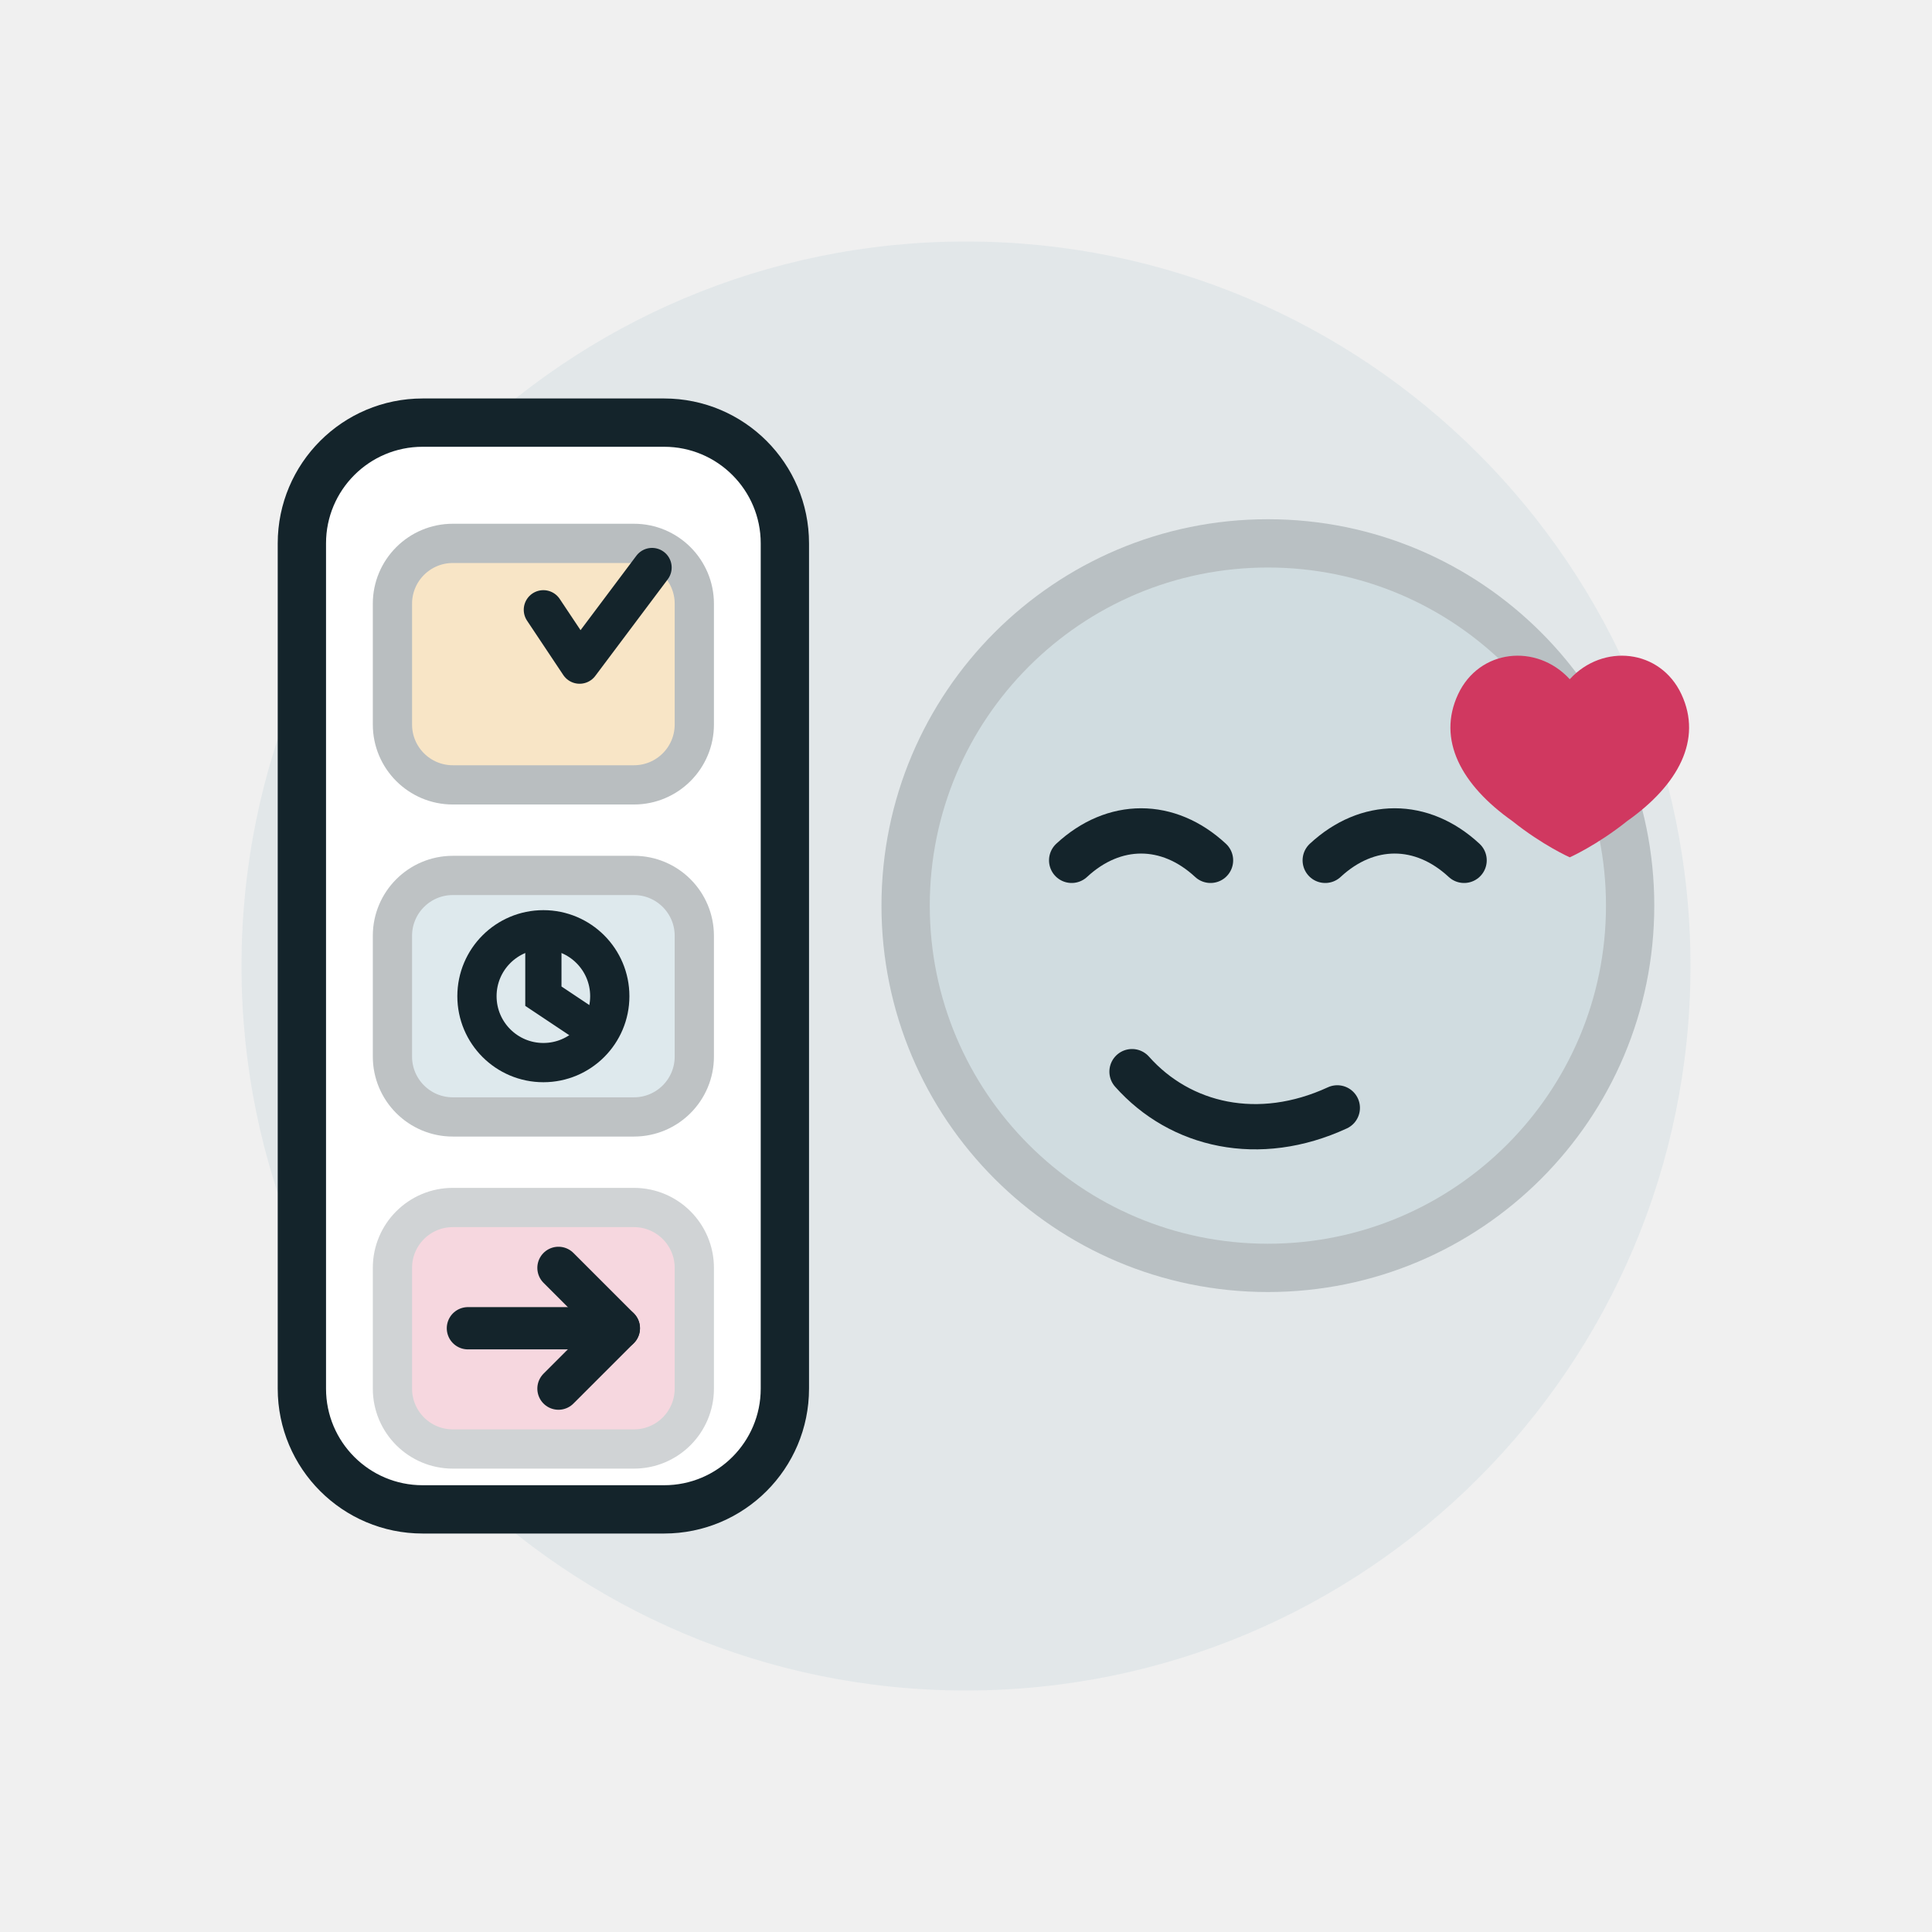
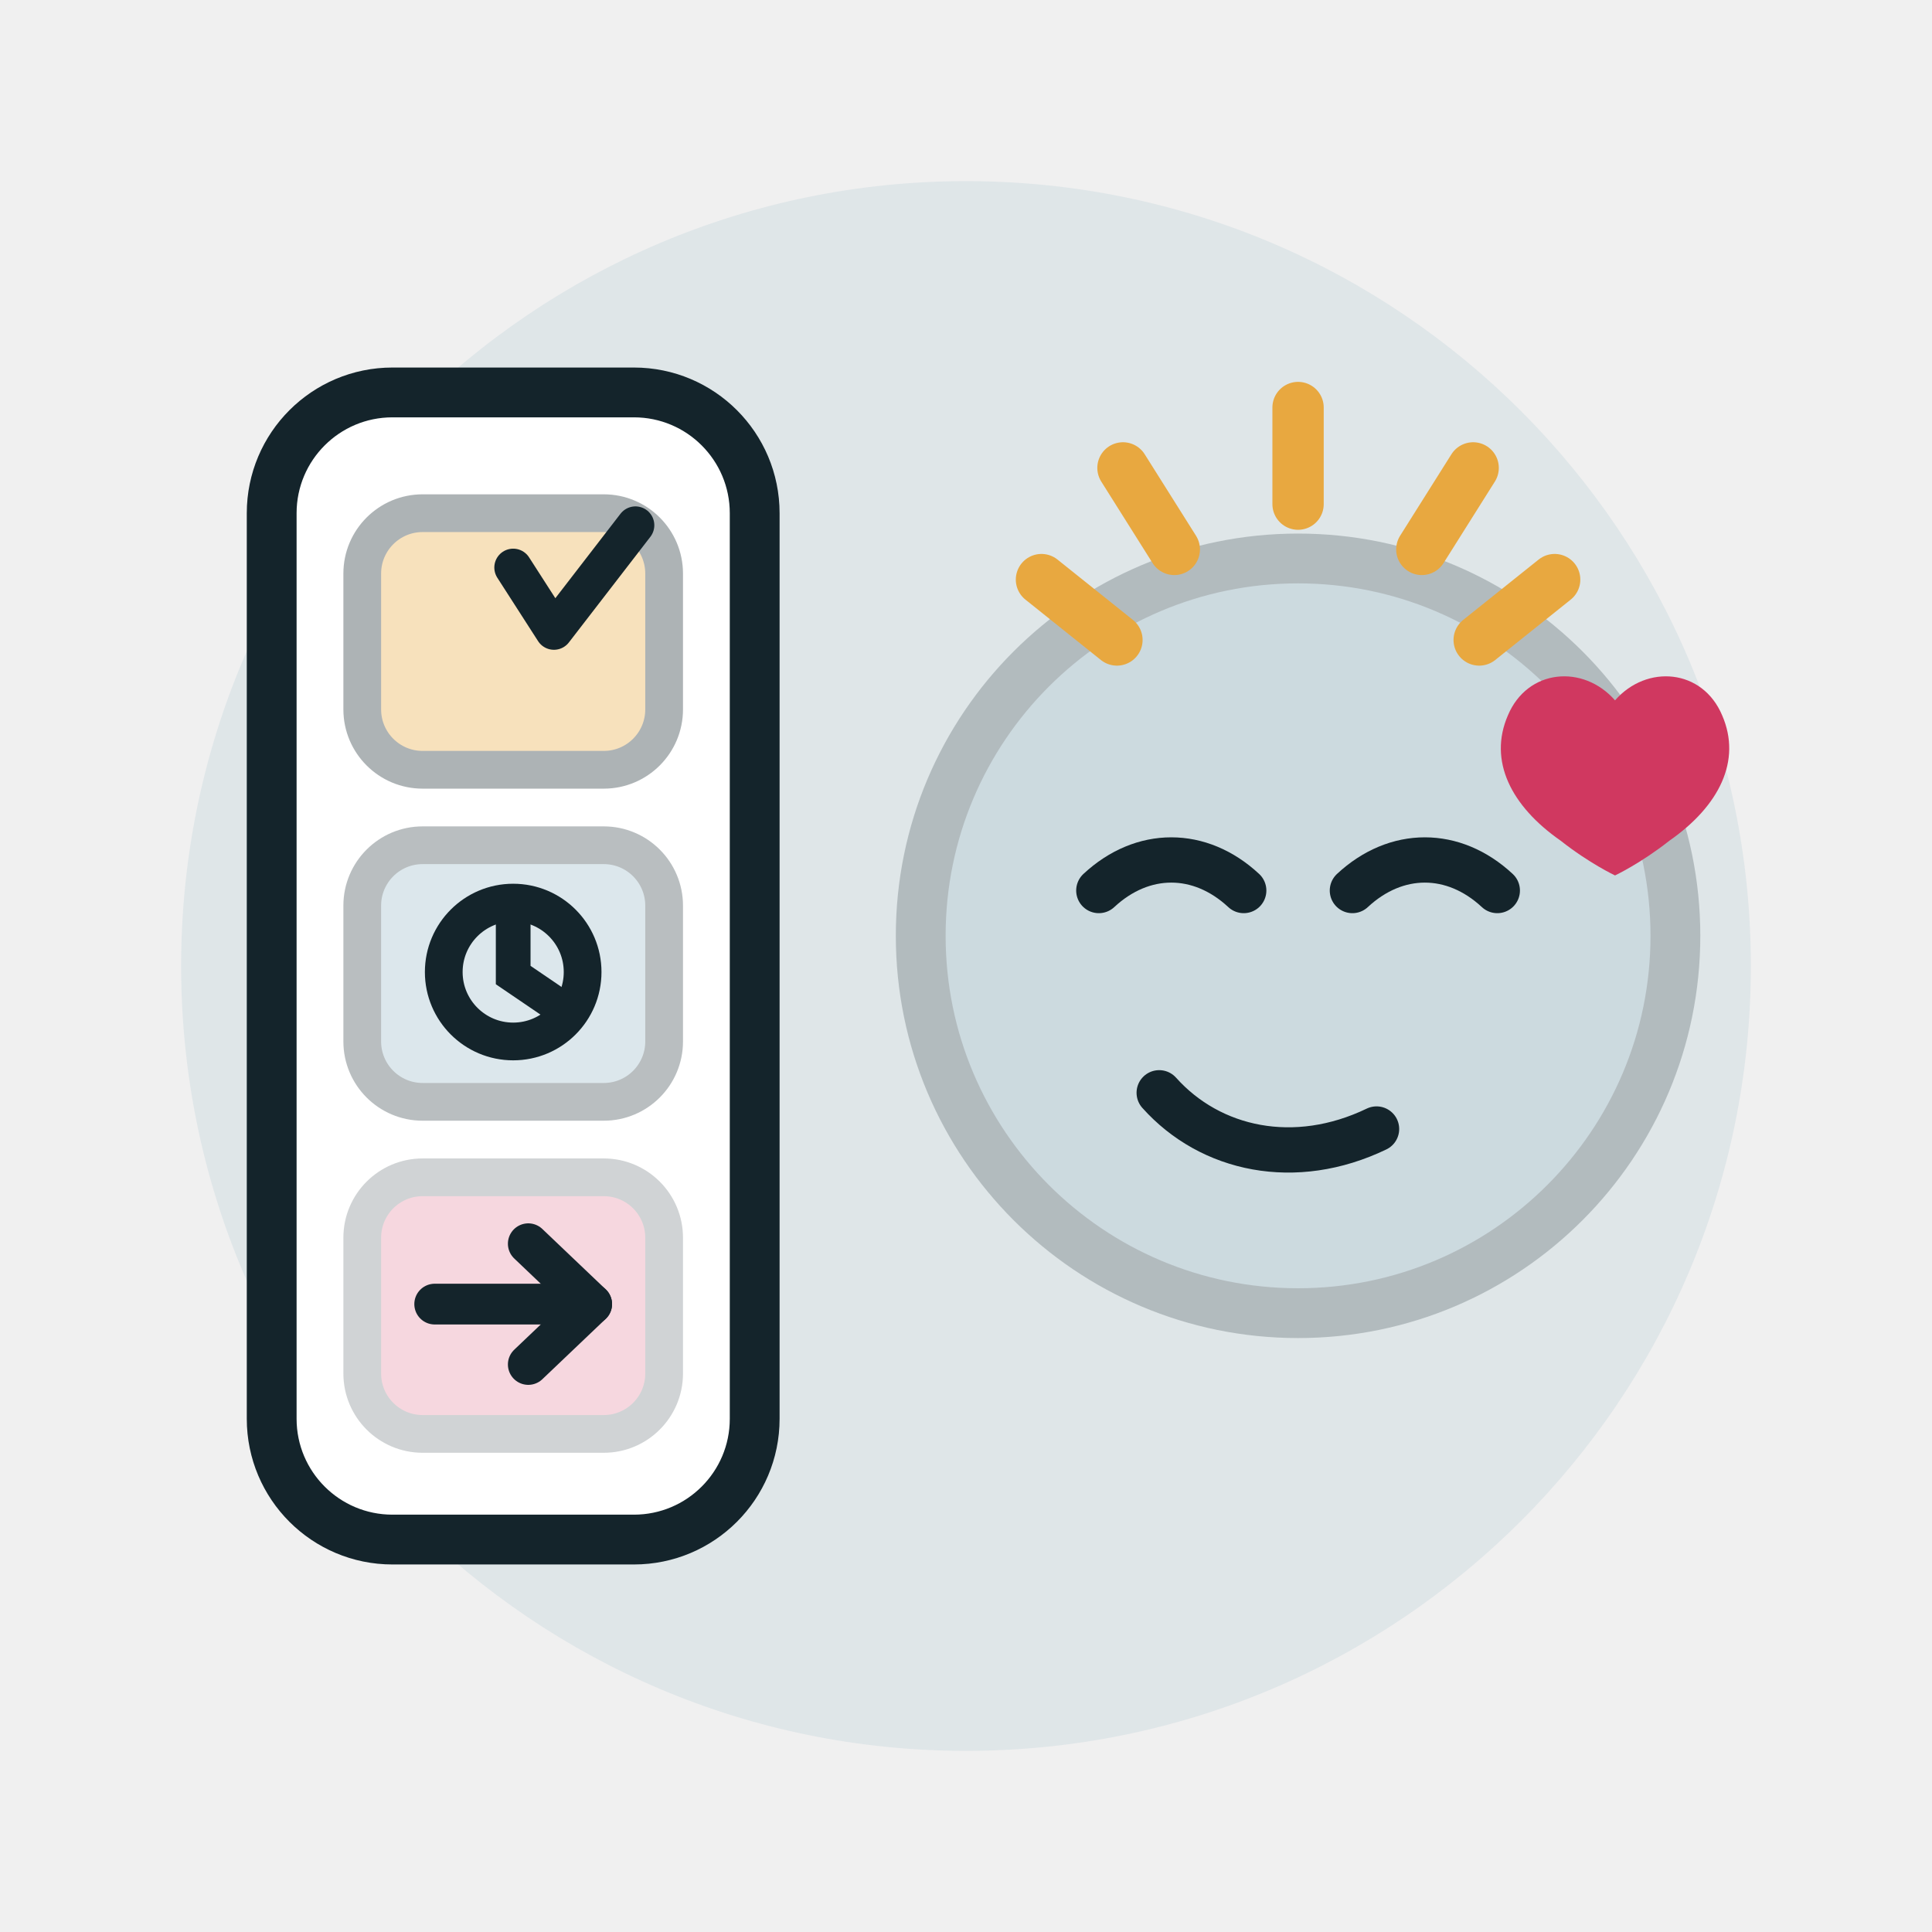
<svg xmlns="http://www.w3.org/2000/svg" viewBox="0 0 64 64" fill="none" aria-hidden="true">
-   <circle cx="32" cy="32" r="24" fill="#88B0C0" opacity=".14" />
-   <rect x="10" y="14" width="16" height="36" rx="4" fill="#fff" stroke="#14242B" stroke-width="1.6" />
-   <rect x="13" y="18" width="10" height="8" rx="2" fill="#E8A840" opacity=".3" stroke="#14242B" stroke-width="1.3" />
-   <path d="M18 20.2l1.2 1.8 2.4-3.2" stroke="#14242B" stroke-width="1.3" stroke-linecap="round" stroke-linejoin="round" />
-   <rect x="13" y="29" width="10" height="8" rx="2" fill="#88B0C0" opacity=".28" stroke="#14242B" stroke-width="1.3" />
-   <circle cx="18" cy="33" r="2.2" stroke="#14242B" stroke-width="1.3" />
-   <path d="M18 31.4v1.6l1.2.8" stroke="#14242B" stroke-width="1.2" stroke-linecap="round" />
-   <rect x="13" y="40" width="10" height="8" rx="2" fill="#D03860" opacity=".2" stroke="#14242B" stroke-width="1.3" />
-   <path d="M15.5 44h5" stroke="#14242B" stroke-width="1.4" stroke-linecap="round" />
-   <path d="M18.5 42l2 2-2 2" stroke="#14242B" stroke-width="1.4" stroke-linecap="round" stroke-linejoin="round" />
-   <circle cx="42" cy="30" r="12" fill="#88B0C0" opacity=".2" stroke="#14242B" stroke-width="1.6" />
-   <path d="M35.5 28.5c1.4-1.3 3.2-1.3 4.6 0M43.9 28.5c1.4-1.3 3.2-1.3 4.6 0" stroke="#14242B" stroke-width="1.5" stroke-linecap="round" />
-   <path d="M37.5 35.5c1.6 1.8 4.2 2.4 6.8 1.2" stroke="#14242B" stroke-width="1.5" stroke-linecap="round" />
-   <path d="M52 22.5c1.1-1.2 3-1 3.7.5.7 1.5-.1 3-1.8 4.2-1 .8-1.9 1.2-1.9 1.2s-.9-.4-1.9-1.2c-1.7-1.2-2.5-2.7-1.8-4.2.7-1.5 2.6-1.7 3.7-.5z" fill="#D03860" />
+   <circle cx="32" cy="32" r="26" fill="#88B0C0" opacity=".16" />
+   <rect x="9" y="13" width="16" height="38" rx="4" fill="#fff" stroke="#14242B" stroke-width="1.65" />
+   <rect x="12" y="17" width="10" height="8.5" rx="2" fill="#E8A840" opacity=".35" stroke="#14242B" stroke-width="1.25" />
+   <path d="M17 18.8l1.35 2.1 2.7-3.5" stroke="#14242B" stroke-width="1.25" stroke-linecap="round" stroke-linejoin="round" />
+   <rect x="12" y="28" width="10" height="8.5" rx="2" fill="#88B0C0" opacity=".3" stroke="#14242B" stroke-width="1.25" />
+   <circle cx="17" cy="32.2" r="2.3" stroke="#14242B" stroke-width="1.25" />
+   <path d="M17 30.5v1.8l1.25.85" stroke="#14242B" stroke-width="1.15" stroke-linecap="round" />
+   <rect x="12" y="39" width="10" height="8.5" rx="2" fill="#D03860" opacity=".2" stroke="#14242B" stroke-width="1.25" />
+   <path d="M14.4 43.2h5.2" stroke="#14242B" stroke-width="1.35" stroke-linecap="round" />
+   <path d="M17.5 41.2l2.1 2-2.1 2" stroke="#14242B" stroke-width="1.35" stroke-linecap="round" stroke-linejoin="round" />
+   <circle cx="43" cy="31" r="12.5" fill="#88B0C0" opacity=".22" stroke="#14242B" stroke-width="1.65" />
+   <path d="M43 13.5v3.2M37.2 15.5l1.7 2.7M48.8 15.5l-1.7 2.7M34.5 19.2l2.5 2M51.5 19.2l-2.5 2" stroke="#E8A840" stroke-width="1.7" stroke-linecap="round" />
+   <path d="M36.4 29.5c1.45-1.35 3.35-1.35 4.8 0M44.8 29.5c1.45-1.35 3.35-1.35 4.8 0" stroke="#14242B" stroke-width="1.5" stroke-linecap="round" />
+   <path d="M38.4 36.2c1.7 1.9 4.5 2.5 7.2 1.2" stroke="#14242B" stroke-width="1.5" stroke-linecap="round" />
+   <path d="M53.5 23.2c1.05-1.2 2.9-1.05 3.55.5.65 1.5-.1 3-1.75 4.15-.95.75-1.8 1.15-1.8 1.15s-.85-.4-1.8-1.15c-1.65-1.15-2.4-2.65-1.75-4.15.65-1.55 2.5-1.7 3.55-.5z" fill="#D03860" />
</svg>
